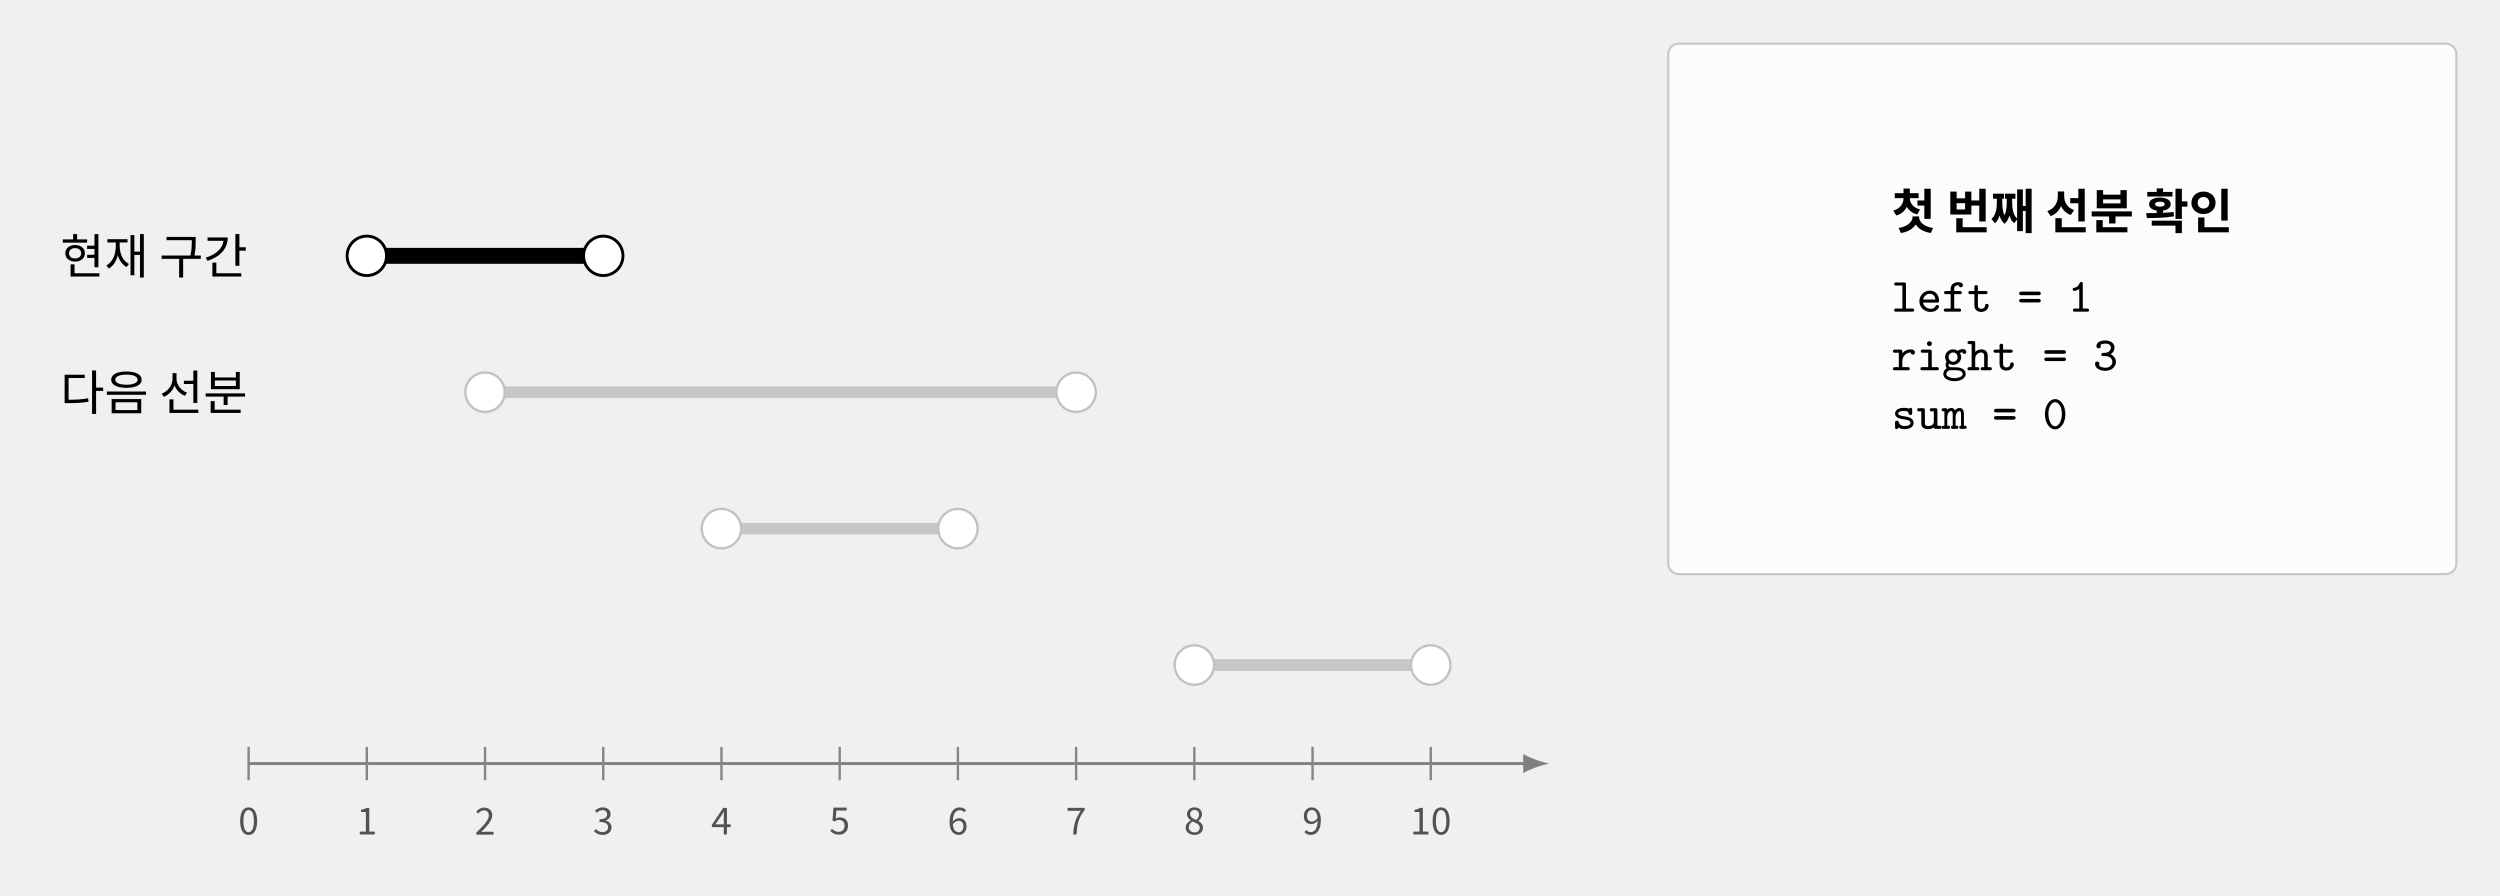
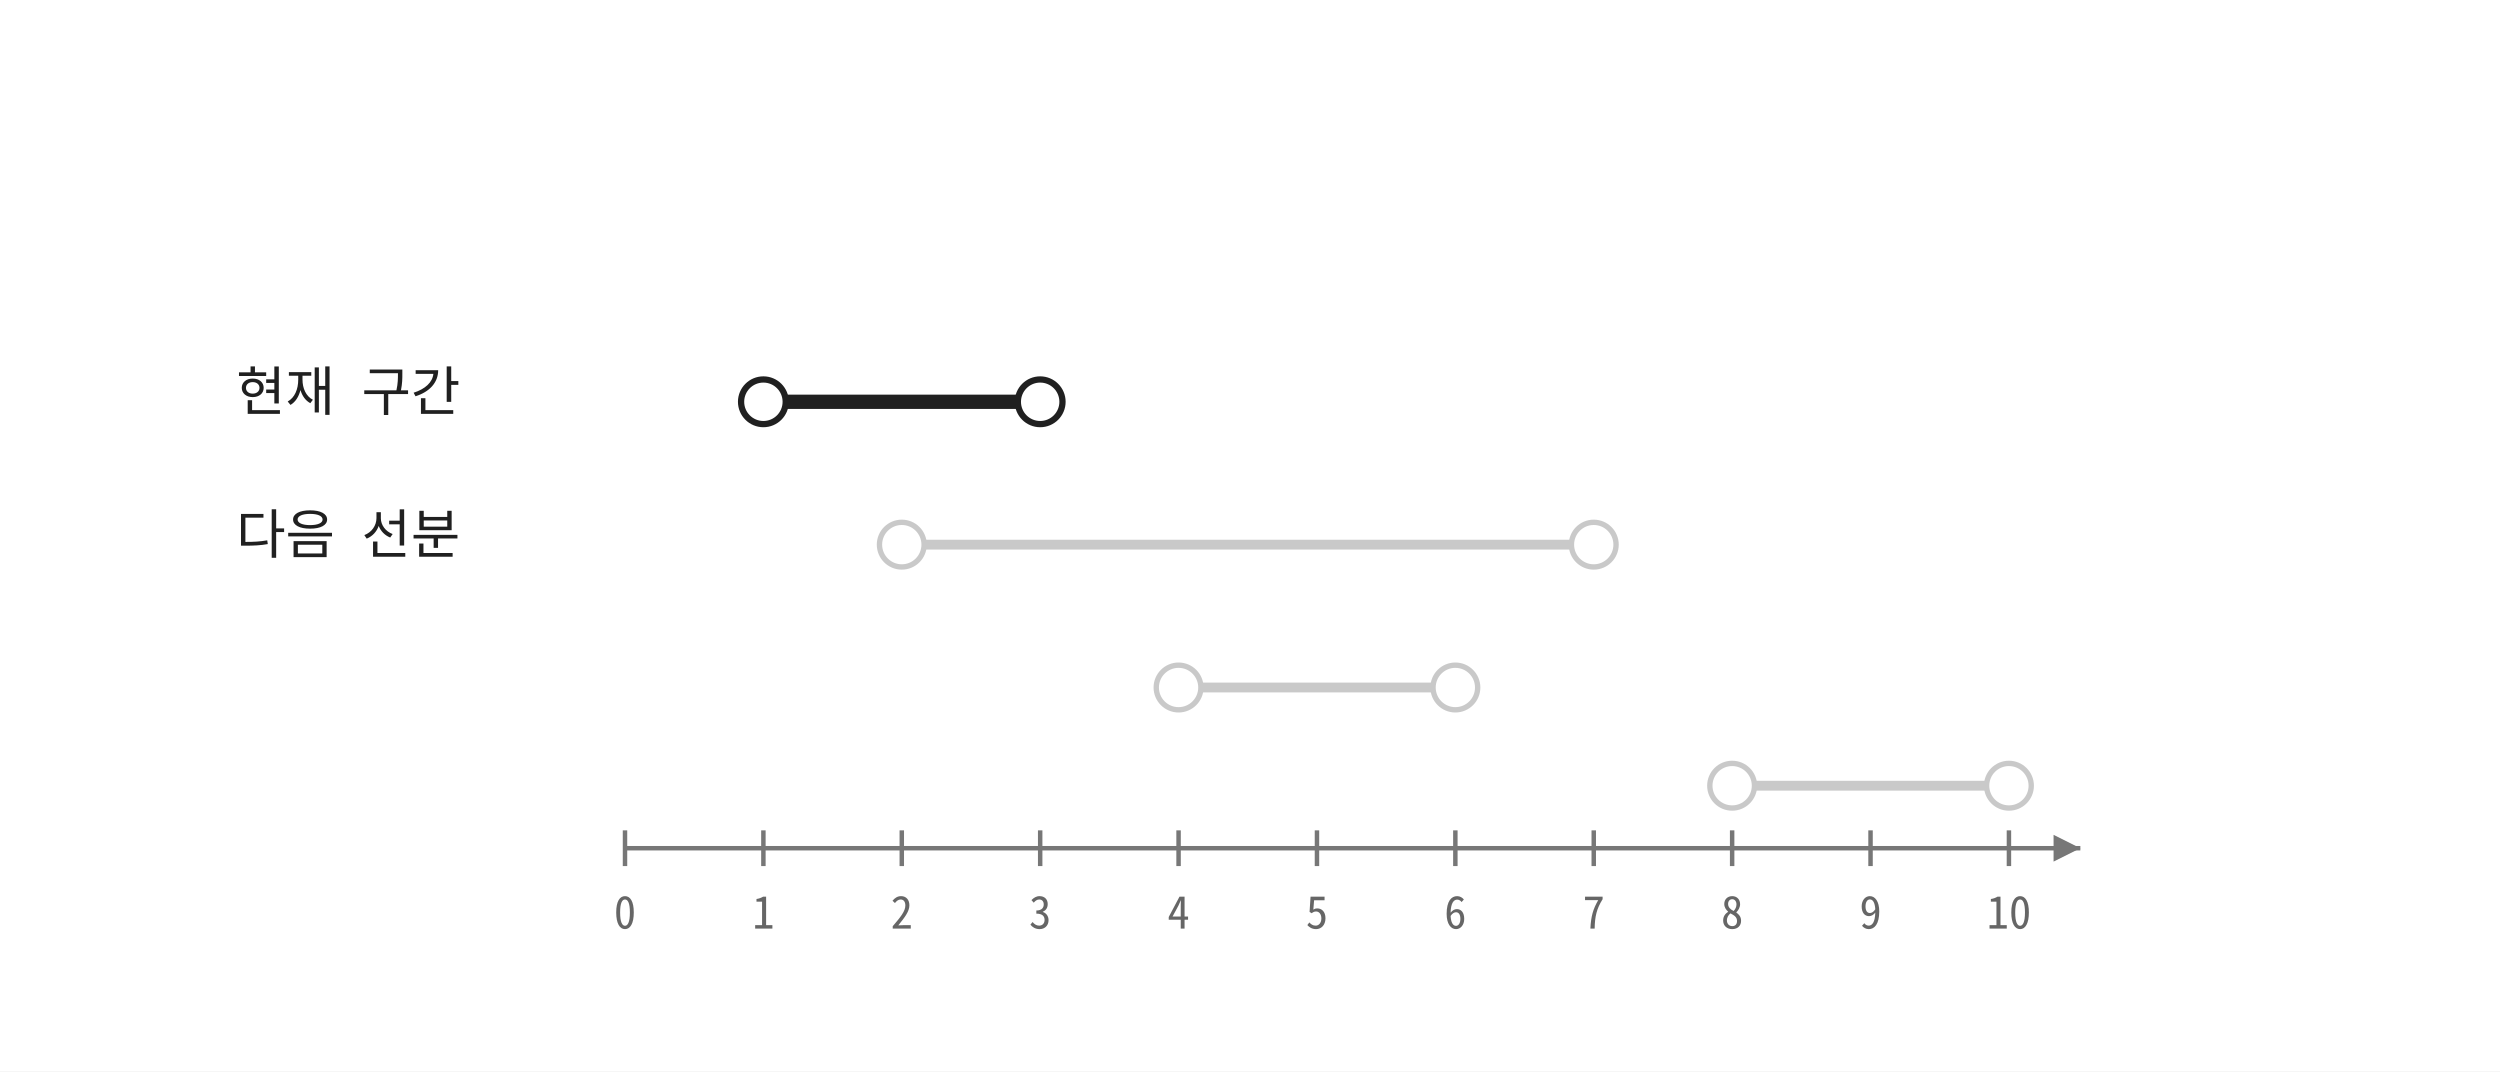
- <svg xmlns="http://www.w3.org/2000/svg" version="1.1" id="svg1" width="623.453" height="223.267" viewBox="0 0 623.453 223.267">
-   <defs id="defs1" />
-   <g id="g1">
-     <path id="path1" d="M 0,-22.678 H 238.67" style="fill:none;stroke:#808080;stroke-width:0.548;stroke-linecap:butt;stroke-linejoin:miter;stroke-miterlimit:10;stroke-dasharray:none;stroke-opacity:1" transform="matrix(1.333333,0,0,-1.333333,61.99867,160.1787)" />
-     <path id="path2" d="M 3.415,0 C 2.996,0.104 1.152,0.691 0,1.33 V -1.33 C 1.152,-0.691 2.996,-0.104 3.415,0 Z" style="fill:#808080;fill-opacity:1;fill-rule:nonzero;stroke:#808080;stroke-width:0.548;stroke-linecap:butt;stroke-linejoin:miter;stroke-miterlimit:10;stroke-dasharray:none;stroke-opacity:1" transform="matrix(1.333333,0,0,-1.333333,380.2256,190.4154)" />
-     <path id="path3" d="m 0,-25.796 v 6.236" style="fill:none;stroke:#858585;stroke-width:0.448;stroke-linecap:butt;stroke-linejoin:miter;stroke-miterlimit:10;stroke-dasharray:none;stroke-opacity:1" transform="matrix(1.333333,0,0,-1.333333,61.99867,160.1787)" />
-     <path id="path4" d="m 1.933,0.095 c 0.996,0 1.594,-0.926 1.594,-2.602 0,-1.652 -0.598,-2.555 -1.594,-2.555 -0.996,0 -1.582,0.891 -1.582,2.555 0,1.676 0.586,2.602 1.582,2.602 z m 0,-0.516 c -0.574,0 -0.973,-0.621 -0.973,-2.086 0,-1.453 0.398,-2.051 0.973,-2.051 0.586,0 0.984,0.598 0.984,2.051 0,1.465 -0.398,2.086 -0.984,2.086 z m 0,0" style="fill:#525252;fill-opacity:1;fill-rule:nonzero;stroke:none" aria-label="0" transform="matrix(1.333333,0,0,1.333333,59.41867,208.092)" />
-     <path id="path5" d="m 22.11,-25.796 v 6.236" style="fill:none;stroke:#858585;stroke-width:0.448;stroke-linecap:butt;stroke-linejoin:miter;stroke-miterlimit:10;stroke-dasharray:none;stroke-opacity:1" transform="matrix(1.333333,0,0,-1.333333,61.99867,160.1787)" />
-     <path id="path6" d="M 0.609,0.001 H 3.422 v -0.527 h -1.031 V -4.967 H 1.898 c -0.27,0.164 -0.598,0.281 -1.055,0.363 V -4.194 H 1.758 v 3.668 H 0.609 Z m 0,0" style="fill:#525252;fill-opacity:1;fill-rule:nonzero;stroke:none" aria-label="1" transform="matrix(1.333333,0,0,1.333333,88.89867,208.092)" />
-     <path id="path7" d="m 44.221,-25.796 v 6.236" style="fill:none;stroke:#858585;stroke-width:0.448;stroke-linecap:butt;stroke-linejoin:miter;stroke-miterlimit:10;stroke-dasharray:none;stroke-opacity:1" transform="matrix(1.333333,0,0,-1.333333,61.99867,160.1787)" />
-     <path id="path8" d="M 0.304,-7.421875e-4 H 3.515 V -0.552 H 2.073 c -0.258,0 -0.562,0.023 -0.832,0.047 1.172,-1.23 2.039,-2.168 2.039,-3.105 0,-0.879 -0.586,-1.453 -1.5,-1.453 -0.645,0 -1.09,0.293 -1.5,0.75 l 0.363,0.363 c 0.293,-0.328 0.645,-0.598 1.066,-0.598 0.633,0 0.938,0.41 0.938,0.973 0,0.809 -0.844,1.711 -2.344,3.199 z m 0,0" style="fill:#525252;fill-opacity:1;fill-rule:nonzero;stroke:none" aria-label="2" transform="matrix(1.333333,0,0,1.333333,118.38,208.1533)" />
-     <path id="path9" d="m 66.331,-25.796 v 6.236" style="fill:none;stroke:#858585;stroke-width:0.448;stroke-linecap:butt;stroke-linejoin:miter;stroke-miterlimit:10;stroke-dasharray:none;stroke-opacity:1" transform="matrix(1.333333,0,0,-1.333333,61.99867,160.1787)" />
-     <path id="path10" d="m 1.828,0.095 c 0.914,0 1.652,-0.527 1.652,-1.418 0,-0.68 -0.48,-1.125 -1.078,-1.266 v -0.035 c 0.527,-0.188 0.902,-0.574 0.902,-1.184 0,-0.797 -0.633,-1.254 -1.488,-1.254 -0.586,0 -1.043,0.27 -1.43,0.621 l 0.34,0.398 C 1.019,-4.335 1.382,-4.546 1.792,-4.546 c 0.539,0 0.867,0.305 0.867,0.785 0,0.527 -0.363,0.926 -1.418,0.926 v 0.504 c 1.184,0 1.594,0.387 1.594,0.984 0,0.563 -0.434,0.914 -1.043,0.914 -0.574,0 -0.961,-0.281 -1.266,-0.586 L 0.199,-0.608 c 0.34,0.363 0.844,0.703 1.629,0.703 z m 0,0" style="fill:#525252;fill-opacity:1;fill-rule:nonzero;stroke:none" aria-label="3" transform="matrix(1.333333,0,0,1.333333,147.86,208.092)" />
-     <path id="path11" d="m 88.442,-25.796 v 6.236" style="fill:none;stroke:#858585;stroke-width:0.448;stroke-linecap:butt;stroke-linejoin:miter;stroke-miterlimit:10;stroke-dasharray:none;stroke-opacity:1" transform="matrix(1.333333,0,0,-1.333333,61.99867,160.1787)" />
-     <path id="path12" d="m 2.366,0.001 h 0.598 v -1.371 h 0.691 v -0.516 H 2.964 v -3.082 h -0.703 l -2.121,3.176 v 0.422 H 2.366 Z m 0,-1.887 H 0.796 L 1.968,-3.585 c 0.141,-0.246 0.281,-0.469 0.41,-0.703 h 0.023 c -0.012,0.258 -0.035,0.703 -0.035,0.949 z m 0,0" style="fill:#525252;fill-opacity:1;fill-rule:nonzero;stroke:none" aria-label="4" transform="matrix(1.333333,0,0,1.333333,177.3413,208.092)" />
-     <path id="path13" d="m 110.552,-25.796 v 6.236" style="fill:none;stroke:#858585;stroke-width:0.448;stroke-linecap:butt;stroke-linejoin:miter;stroke-miterlimit:10;stroke-dasharray:none;stroke-opacity:1" transform="matrix(1.333333,0,0,-1.333333,61.99867,160.1787)" />
-     <path id="path14" d="m 1.827,0.093 c 0.855,0 1.676,-0.609 1.676,-1.688 0,-1.066 -0.703,-1.547 -1.547,-1.547 -0.305,0 -0.539,0.07 -0.762,0.199 l 0.129,-1.477 h 1.922 V -4.969 H 0.761 l -0.164,2.391 0.34,0.211 c 0.293,-0.188 0.516,-0.305 0.855,-0.305 0.645,0 1.055,0.41 1.055,1.102 0,0.691 -0.48,1.137 -1.078,1.137 -0.598,0 -0.973,-0.281 -1.266,-0.574 L 0.187,-0.587 c 0.352,0.34 0.832,0.68 1.641,0.68 z m 0,0" style="fill:#525252;fill-opacity:1;fill-rule:nonzero;stroke:none" aria-label="5" transform="matrix(1.333333,0,0,1.333333,206.8213,208.032)" />
-     <path id="path15" d="m 132.663,-25.796 v 6.236" style="fill:none;stroke:#858585;stroke-width:0.448;stroke-linecap:butt;stroke-linejoin:miter;stroke-miterlimit:10;stroke-dasharray:none;stroke-opacity:1" transform="matrix(1.333333,0,0,-1.333333,61.99867,160.1787)" />
-     <path id="path16" d="m 2.096,0.095 c 0.785,0 1.453,-0.645 1.453,-1.594 0,-1.02 -0.551,-1.535 -1.418,-1.535 -0.398,0 -0.844,0.234 -1.16,0.633 0.035,-1.582 0.621,-2.133 1.324,-2.133 0.316,0 0.621,0.152 0.809,0.398 l 0.363,-0.398 c -0.281,-0.305 -0.668,-0.527 -1.207,-0.527 -0.984,0 -1.887,0.762 -1.887,2.766 0,1.594 0.738,2.391 1.723,2.391 z M 0.983,-1.897 c 0.352,-0.48 0.727,-0.656 1.055,-0.656 0.609,0 0.926,0.41 0.926,1.055 0,0.656 -0.387,1.09 -0.879,1.09 -0.633,0 -1.008,-0.516 -1.102,-1.488 z m 0,0" style="fill:#525252;fill-opacity:1;fill-rule:nonzero;stroke:none" aria-label="6" transform="matrix(1.333333,0,0,1.333333,236.3027,208.092)" />
-     <path id="path17" d="m 154.773,-25.796 v 6.236" style="fill:none;stroke:#858585;stroke-width:0.448;stroke-linecap:butt;stroke-linejoin:miter;stroke-miterlimit:10;stroke-dasharray:none;stroke-opacity:1" transform="matrix(1.333333,0,0,-1.333333,61.99867,160.1787)" />
-     <path id="path18" d="M 1.382,0.001 H 2.038 C 2.12,-1.932 2.366,-3.069 3.538,-4.581 V -4.967 H 0.339 v 0.551 H 2.823 C 1.839,-3.057 1.476,-1.874 1.382,0.001 Z m 0,0" style="fill:#525252;fill-opacity:1;fill-rule:nonzero;stroke:none" aria-label="7" transform="matrix(1.333333,0,0,1.333333,265.7827,208.092)" />
-     <path id="path19" d="m 176.884,-25.796 v 6.236" style="fill:none;stroke:#858585;stroke-width:0.448;stroke-linecap:butt;stroke-linejoin:miter;stroke-miterlimit:10;stroke-dasharray:none;stroke-opacity:1" transform="matrix(1.333333,0,0,-1.333333,61.99867,160.1787)" />
-     <path id="path20" d="m 1.958,0.095 c 0.949,0 1.594,-0.586 1.594,-1.324 0,-0.668 -0.422,-1.02 -0.855,-1.289 v -0.023 C 2.99,-2.776 3.365,-3.221 3.365,-3.749 c 0,-0.762 -0.527,-1.312 -1.395,-1.312 -0.797,0 -1.406,0.504 -1.406,1.266 0,0.527 0.328,0.891 0.691,1.148 v 0.035 c -0.457,0.246 -0.938,0.691 -0.938,1.348 0,0.785 0.691,1.359 1.641,1.359 z m 0.34,-2.801 c -0.598,-0.234 -1.148,-0.492 -1.148,-1.09 0,-0.48 0.34,-0.797 0.809,-0.797 0.551,0 0.867,0.398 0.867,0.879 0,0.375 -0.188,0.703 -0.527,1.008 z M 1.958,-0.385 c -0.609,0 -1.066,-0.398 -1.066,-0.938 0,-0.469 0.293,-0.832 0.703,-1.09 0.715,0.293 1.348,0.516 1.348,1.16 0,0.516 -0.387,0.867 -0.984,0.867 z m 0,0" style="fill:#525252;fill-opacity:1;fill-rule:nonzero;stroke:none" aria-label="8" transform="matrix(1.333333,0,0,1.333333,295.264,208.092)" />
-     <path id="path21" d="m 198.994,-25.796 v 6.236" style="fill:none;stroke:#858585;stroke-width:0.448;stroke-linecap:butt;stroke-linejoin:miter;stroke-miterlimit:10;stroke-dasharray:none;stroke-opacity:1" transform="matrix(1.333333,0,0,-1.333333,61.99867,160.1787)" />
-     <path id="path22" d="m 1.592,0.095 c 0.996,0 1.898,-0.773 1.898,-2.766 0,-1.594 -0.738,-2.391 -1.723,-2.391 -0.797,0 -1.465,0.645 -1.465,1.594 0,1.02 0.562,1.535 1.418,1.535 0.41,0 0.855,-0.246 1.172,-0.633 -0.023,1.594 -0.621,2.133 -1.324,2.133 -0.305,0 -0.609,-0.152 -0.82,-0.398 l -0.34,0.398 C 0.667,-0.128 1.053,0.095 1.592,0.095 Z m 1.289,-3.176 c -0.34,0.492 -0.738,0.68 -1.055,0.68 -0.609,0 -0.926,-0.41 -0.926,-1.066 0,-0.656 0.375,-1.102 0.879,-1.102 0.621,0 1.02,0.527 1.102,1.488 z m 0,0" style="fill:#525252;fill-opacity:1;fill-rule:nonzero;stroke:none" aria-label="9" transform="matrix(1.333333,0,0,1.333333,324.744,208.092)" />
-     <path id="path23" d="m 221.105,-25.796 v 6.236" style="fill:none;stroke:#858585;stroke-width:0.448;stroke-linecap:butt;stroke-linejoin:miter;stroke-miterlimit:10;stroke-dasharray:none;stroke-opacity:1" transform="matrix(1.333333,0,0,-1.333333,61.99867,160.1787)" />
-     <path id="path24" d="M 0.61,0.001 H 3.422 v -0.527 h -1.031 V -4.967 H 1.899 c -0.27,0.164 -0.598,0.281 -1.055,0.363 V -4.194 H 1.758 v 3.668 H 0.61 Z m 5.194,0.094 c 0.996,0 1.594,-0.926 1.594,-2.602 0,-1.652 -0.598,-2.555 -1.594,-2.555 -0.996,0 -1.582,0.891 -1.582,2.555 0,1.676 0.586,2.602 1.582,2.602 z m 0,-0.516 c -0.574,0 -0.973,-0.621 -0.973,-2.086 0,-1.453 0.398,-2.051 0.973,-2.051 0.586,0 0.984,0.598 0.984,2.051 0,1.465 -0.398,2.086 -0.984,2.086 z m 0,0" style="fill:#525252;fill-opacity:1;fill-rule:nonzero;stroke:none" aria-label="10" transform="matrix(1.333333,0,0,1.333333,351.644,208.092)" />
-     <path id="path25" d="M 22.11,72.284 H 66.331" style="fill:none;stroke:#000000;stroke-width:2.989;stroke-linecap:round;stroke-linejoin:miter;stroke-miterlimit:10;stroke-dasharray:none;stroke-opacity:1" transform="matrix(1.333333,0,0,-1.333333,61.99867,160.1787)" />
-     <path id="path26" d="m 25.796,72.284 c 0,2.035 -1.65,3.685 -3.685,3.685 -2.035,0 -3.685,-1.65 -3.685,-3.685 0,-2.035 1.65,-3.685 3.685,-3.685 2.035,0 3.685,1.65 3.685,3.685 z" style="fill:#ffffff;fill-opacity:1;fill-rule:nonzero;stroke:#000000;stroke-width:0.548;stroke-linecap:butt;stroke-linejoin:miter;stroke-miterlimit:10;stroke-dasharray:none;stroke-opacity:1" transform="matrix(1.333333,0,0,-1.333333,61.99867,160.1787)" />
-     <path id="path27" d="m 70.016,72.284 c 0,2.035 -1.65,3.685 -3.685,3.685 -2.035,0 -3.685,-1.65 -3.685,-3.685 0,-2.035 1.65,-3.685 3.685,-3.685 2.035,0 3.685,1.65 3.685,3.685 z" style="fill:#ffffff;fill-opacity:1;fill-rule:nonzero;stroke:#000000;stroke-width:0.548;stroke-linecap:butt;stroke-linejoin:miter;stroke-miterlimit:10;stroke-dasharray:none;stroke-opacity:1" transform="matrix(1.333333,0,0,-1.333333,61.99867,160.1787)" />
-     <path id="path28" d="M 44.221,46.772 H 154.773" style="fill:none;stroke:#c7c7c7;stroke-width:2.192;stroke-linecap:round;stroke-linejoin:miter;stroke-miterlimit:10;stroke-dasharray:none;stroke-opacity:1" transform="matrix(1.333333,0,0,-1.333333,61.99867,160.1787)" />
-     <path id="path29" d="m 47.906,46.772 c 0,2.035 -1.65,3.685 -3.685,3.685 -2.035,0 -3.685,-1.65 -3.685,-3.685 0,-2.035 1.65,-3.685 3.685,-3.685 2.035,0 3.685,1.65 3.685,3.685 z" style="fill:#ffffff;fill-opacity:1;fill-rule:nonzero;stroke:#c2c2c2;stroke-width:0.448;stroke-linecap:butt;stroke-linejoin:miter;stroke-miterlimit:10;stroke-dasharray:none;stroke-opacity:1" transform="matrix(1.333333,0,0,-1.333333,61.99867,160.1787)" />
-     <path id="path30" d="m 158.458,46.772 c 0,2.035 -1.65,3.685 -3.685,3.685 -2.035,0 -3.685,-1.65 -3.685,-3.685 0,-2.035 1.65,-3.685 3.685,-3.685 2.035,0 3.685,1.65 3.685,3.685 z" style="fill:#ffffff;fill-opacity:1;fill-rule:nonzero;stroke:#c2c2c2;stroke-width:0.448;stroke-linecap:butt;stroke-linejoin:miter;stroke-miterlimit:10;stroke-dasharray:none;stroke-opacity:1" transform="matrix(1.333333,0,0,-1.333333,61.99867,160.1787)" />
-     <path id="path31" d="m 88.442,21.26 h 44.221" style="fill:none;stroke:#c7c7c7;stroke-width:2.192;stroke-linecap:round;stroke-linejoin:miter;stroke-miterlimit:10;stroke-dasharray:none;stroke-opacity:1" transform="matrix(1.333333,0,0,-1.333333,61.99867,160.1787)" />
-     <path id="path32" d="m 92.127,21.26 c 0,2.035 -1.65,3.685 -3.685,3.685 -2.035,0 -3.685,-1.65 -3.685,-3.685 0,-2.035 1.65,-3.685 3.685,-3.685 2.035,0 3.685,1.65 3.685,3.685 z" style="fill:#ffffff;fill-opacity:1;fill-rule:nonzero;stroke:#c2c2c2;stroke-width:0.448;stroke-linecap:butt;stroke-linejoin:miter;stroke-miterlimit:10;stroke-dasharray:none;stroke-opacity:1" transform="matrix(1.333333,0,0,-1.333333,61.99867,160.1787)" />
-     <path id="path33" d="m 136.348,21.26 c 0,2.035 -1.65,3.685 -3.685,3.685 -2.035,0 -3.685,-1.65 -3.685,-3.685 0,-2.035 1.65,-3.685 3.685,-3.685 2.035,0 3.685,1.65 3.685,3.685 z" style="fill:#ffffff;fill-opacity:1;fill-rule:nonzero;stroke:#c2c2c2;stroke-width:0.448;stroke-linecap:butt;stroke-linejoin:miter;stroke-miterlimit:10;stroke-dasharray:none;stroke-opacity:1" transform="matrix(1.333333,0,0,-1.333333,61.99867,160.1787)" />
-     <path id="path34" d="M 176.884,-4.252 H 221.105" style="fill:none;stroke:#c7c7c7;stroke-width:2.192;stroke-linecap:round;stroke-linejoin:miter;stroke-miterlimit:10;stroke-dasharray:none;stroke-opacity:1" transform="matrix(1.333333,0,0,-1.333333,61.99867,160.1787)" />
-     <path id="path35" d="m 180.569,-4.252 c 0,2.035 -1.65,3.685 -3.685,3.685 -2.035,0 -3.685,-1.65 -3.685,-3.685 0,-2.035 1.65,-3.685 3.685,-3.685 2.035,0 3.685,1.65 3.685,3.685 z" style="fill:#ffffff;fill-opacity:1;fill-rule:nonzero;stroke:#c2c2c2;stroke-width:0.448;stroke-linecap:butt;stroke-linejoin:miter;stroke-miterlimit:10;stroke-dasharray:none;stroke-opacity:1" transform="matrix(1.333333,0,0,-1.333333,61.99867,160.1787)" />
-     <path id="path36" d="m 224.79,-4.252 c 0,2.035 -1.65,3.685 -3.685,3.685 -2.035,0 -3.685,-1.65 -3.685,-3.685 0,-2.035 1.65,-3.685 3.685,-3.685 2.035,0 3.685,1.65 3.685,3.685 z" style="fill:#ffffff;fill-opacity:1;fill-rule:nonzero;stroke:#c2c2c2;stroke-width:0.448;stroke-linecap:butt;stroke-linejoin:miter;stroke-miterlimit:10;stroke-dasharray:none;stroke-opacity:1" transform="matrix(1.333333,0,0,-1.333333,61.99867,160.1787)" />
-     <path id="path37" d="m 2.755,-5.38 c -1.078,0 -1.828,0.633 -1.828,1.547 0,0.926 0.75,1.559 1.828,1.559 1.078,0 1.84,-0.633 1.84,-1.559 0,-0.914 -0.762,-1.547 -1.84,-1.547 z m 0,0.586 c 0.668,0 1.137,0.387 1.137,0.961 0,0.586 -0.469,0.973 -1.137,0.973 -0.68,0 -1.137,-0.387 -1.137,-0.973 0,-0.574 0.457,-0.961 1.137,-0.961 z m 2.25,1.242 v 0.598 h 1.371 v 1.734 h 0.738 v -6.188 H 6.376 v 2.156 H 5.005 v 0.609 h 1.371 v 1.09 z M 2.392,-7.419 v 0.996 H 0.458 v 0.609 H 5.005 v -0.609 h -1.875 v -0.996 z m -0.48,5.66 v 2.273 h 5.391 v -0.609 H 2.649 V -1.759 Z M 13.123,-7.243 V 0.28 H 13.838 V -3.516 h 1.055 v 4.219 h 0.715 V -7.419 h -0.715 v 3.281 H 13.838 v -3.105 z m -4.324,0.785 v 0.609 H 10.369 v 0.633 c 0,1.641 -0.598,3.023 -1.758,3.668 l 0.457,0.574 c 0.844,-0.492 1.406,-1.371 1.676,-2.484 0.293,0.984 0.844,1.758 1.641,2.203 l 0.445,-0.574 C 11.682,-2.427 11.096,-3.739 11.096,-5.216 v -0.633 h 1.465 v -0.609 z m 10.146,3.047 v 0.621 h 3.27 v 3.492 h 0.75 V -2.79 h 3.305 V -3.411 H 25.085 c 0.223,-1.16 0.223,-2.004 0.223,-2.766 v -0.715 h -5.449 v 0.609 h 4.723 v 0.105 c 0,0.75 0,1.617 -0.258,2.766 z m 13.79,-4.008 v 5.93 h 0.75 v -2.836 h 1.195 v -0.633 h -1.195 v -2.461 z m -5.203,0.633 v 0.621 h 2.977 c -0.152,1.418 -1.383,2.555 -3.305,3.152 l 0.316,0.598 c 2.332,-0.738 3.785,-2.273 3.785,-4.371 z m 0.902,4.699 v 2.602 h 5.402 v -0.609 H 29.172 V -2.087 Z m 0,0" style="fill:#000000;fill-opacity:1;fill-rule:nonzero;stroke:none" aria-label="현재구간" transform="matrix(1.333333,0,0,1.333333,15.05333,68.27067)" />
-     <path id="path38" d="m 5.931,-7.419 v 8.121 h 0.75 V -3.599 H 8.005 V -4.22 H 6.681 v -3.199 z m -5.133,0.797 v 5.309 H 1.431 c 1.523,0 2.59,-0.047 3.844,-0.27 l -0.094,-0.645 c -1.184,0.223 -2.215,0.281 -3.645,0.281 v -4.066 h 3.023 v -0.609 z M 12.35,-7.232 c -1.746,0 -2.848,0.574 -2.848,1.535 0,0.961 1.102,1.523 2.848,1.523 1.758,0 2.859,-0.562 2.859,-1.523 0,-0.961 -1.102,-1.535 -2.859,-1.535 z m 0,0.586 c 1.289,0 2.098,0.352 2.098,0.949 0,0.586 -0.809,0.938 -2.098,0.938 -1.277,0 -2.086,-0.352 -2.086,-0.938 0,-0.598 0.809,-0.949 2.086,-0.949 z M 9.596,-2.075 V 0.585 H 15.127 V -2.075 Z m 4.805,0.598 v 1.453 H 10.322 V -1.478 Z M 8.693,-3.482 v 0.609 h 7.324 v -0.609 z M 24.874,-7.407 v 1.898 h -1.77 v 0.621 h 1.77 v 3.539 h 0.738 v -6.059 z m -3.891,0.48 v 0.996 c 0,1.254 -0.82,2.391 -2.027,2.836 l 0.398,0.598 c 0.949,-0.387 1.664,-1.148 2.004,-2.121 0.352,0.879 1.043,1.582 1.934,1.934 l 0.398,-0.586 c -1.172,-0.434 -1.969,-1.5 -1.969,-2.625 v -1.031 z m -0.574,4.91 v 2.531 h 5.391 v -0.609 H 21.148 V -2.017 Z m 7.755,-5.133 v 3.234 h 5.391 v -3.234 h -0.727 v 1.031 h -3.926 v -1.031 z m 0.738,1.594 h 3.926 v 1.043 h -3.926 z m -1.723,2.426 v 0.598 h 3.363 v 1.57 h 0.738 V -2.532 h 3.258 v -0.598 z m 0.938,1.441 v 2.203 h 5.602 v -0.609 H 28.856 V -1.689 Z m 0,0" style="fill:#000000;fill-opacity:1;fill-rule:nonzero;stroke:none" aria-label="다음선분" transform="matrix(1.333333,0,0,1.333333,15.05333,102.2867)" />
-     <path id="path39" d="M 410.936,111.97 H 267.517 c -1.1,0 -1.993,-0.892 -1.993,-1.993 V 14.748 c 0,-1.1 0.892,-1.993 1.993,-1.993 H 410.936 c 1.1,0 1.993,0.892 1.993,1.993 v 95.229 c 0,1.1 -0.892,1.993 -1.993,1.993 z" style="fill:#fcfcfc;fill-opacity:1;fill-rule:nonzero;stroke:#c7c7c7;stroke-width:0.399;stroke-linecap:butt;stroke-linejoin:miter;stroke-miterlimit:10;stroke-dasharray:none;stroke-opacity:1" transform="matrix(1.333333,0,0,-1.333333,61.99867,160.1787)" />
-     <g id="g39" aria-label="첫번째선분확인&#10;left=1&#10;right=3&#10;sum=0" transform="matrix(1.333333,0,0,1.333333,471.7333,57.072)">
-       <path id="path40" d="m 2.227,-7.536 v 0.867 H 0.587 v 0.926 H 2.227 v 0.035 c 0,0.949 -0.574,1.898 -1.922,2.297 l 0.562,0.914 c 0.973,-0.27 1.617,-0.867 1.98,-1.629 0.375,0.668 1.02,1.172 1.945,1.43 L 5.321,-3.622 C 3.985,-3.986 3.411,-4.853 3.411,-5.708 v -0.035 h 1.641 v -0.926 h -1.641 v -0.867 z m 3.891,0.035 v 2.191 H 4.829 v 0.961 h 1.289 v 2.484 h 1.195 v -5.637 z m -2.203,5.168 v 0.129 c 0,0.809 -0.879,1.793 -2.613,2.039 l 0.434,0.938 c 1.336,-0.188 2.285,-0.809 2.789,-1.594 0.492,0.797 1.441,1.395 2.801,1.594 l 0.434,-0.938 c -1.781,-0.246 -2.625,-1.184 -2.625,-2.039 v -0.129 z m 8.247,-2.461 h 1.582 v 1.172 H 12.162 Z M 10.978,-6.962 v 4.289 h 3.938 v -1.676 h 1.477 v 2.965 h 1.195 v -6.117 h -1.195 v 2.191 H 14.916 v -1.652 h -1.172 v 1.254 h -1.582 v -1.254 z m 1.113,4.98 v 2.637 h 5.684 v -0.961 H 13.287 V -1.982 Z m 9.117,-4.605 v 0.949 h 0.328 v 0.434 c 0,0.832 -0.012,1.828 -0.422,2.66 -0.398,-0.832 -0.422,-1.863 -0.422,-2.66 v -0.434 h 0.328 v -0.949 h -2.062 v 0.949 h 0.727 v 0.434 c 0,1.184 -0.07,2.555 -1.008,3.352 l 0.656,0.797 c 0.422,-0.352 0.691,-0.867 0.855,-1.441 0.176,0.609 0.457,1.16 0.926,1.547 0.469,-0.387 0.75,-0.938 0.926,-1.547 0.164,0.574 0.434,1.09 0.867,1.441 l 0.562,-0.68 v 2.156 h 1.078 V -3.341 h 0.527 v 4.137 h 1.113 V -7.501 h -1.113 v 3.211 h -0.527 v -3.094 h -1.078 v 5.461 c -0.844,-0.809 -0.926,-2.133 -0.926,-3.281 v -0.434 h 0.609 v -0.949 z m 13.717,-0.914 v 1.758 h -1.523 v 0.961 h 1.523 v 3.398 h 1.195 v -6.117 z m -3.844,0.504 v 0.891 c 0,1.172 -0.586,2.32 -1.957,2.789 l 0.621,0.938 c 0.949,-0.352 1.594,-1.031 1.945,-1.887 0.352,0.762 0.949,1.359 1.816,1.676 l 0.621,-0.914 C 32.828,-3.962 32.277,-5.029 32.277,-6.095 v -0.902 z m -0.457,5.004 v 2.648 h 5.684 v -0.961 H 31.82 V -1.993 Z m 7.746,-5.25 v 3.41 h 5.613 v -3.41 h -1.184 v 0.844 h -3.246 v -0.844 z m 1.184,1.734 h 3.246 v 0.75 h -3.246 z m -2.133,2.25 v 0.938 h 3.258 v 1.312 h 1.195 v -1.312 h 3.059 v -0.938 z m 0.867,1.629 v 2.285 h 5.812 v -0.961 H 39.484 V -1.63 Z m 10.365,0.105 v 0.926 h 4.441 V 0.796 H 54.291 V -1.525 Z m 1.523,-3.551 c 0.551,0 0.891,0.152 0.891,0.457 0,0.305 -0.34,0.469 -0.891,0.469 -0.562,0 -0.891,-0.164 -0.891,-0.469 0,-0.305 0.328,-0.457 0.891,-0.457 z m 0,-0.773 c -1.23,0 -2.016,0.48 -2.016,1.23 0,0.633 0.539,1.066 1.418,1.195 v 0.469 c -0.691,0.012 -1.371,0.012 -1.969,0.012 l 0.129,0.926 c 1.453,-0.012 3.352,-0.023 5.086,-0.328 l -0.082,-0.809 c -0.633,0.082 -1.301,0.117 -1.969,0.152 v -0.422 c 0.879,-0.129 1.43,-0.562 1.43,-1.195 0,-0.75 -0.797,-1.23 -2.027,-1.23 z m 2.918,-1.652 v 5.648 h 1.195 v -2.297 h 1.043 v -0.984 H 54.291 v -2.367 z m -3.516,-0.07 v 0.668 H 47.822 v 0.855 h 4.711 v -0.855 h -1.758 v -0.668 z m 12.082,0.07 v 5.953 h 1.195 v -5.953 z m -3.328,0.527 c -1.277,0 -2.262,0.867 -2.262,2.109 0,1.207 0.984,2.098 2.262,2.098 1.277,0 2.262,-0.891 2.262,-2.098 0,-1.242 -0.984,-2.109 -2.262,-2.109 z m 0,1.02 c 0.621,0 1.09,0.398 1.09,1.09 0,0.656 -0.469,1.066 -1.09,1.066 -0.621,0 -1.09,-0.41 -1.09,-1.066 0,-0.691 0.469,-1.09 1.09,-1.09 z m -1.008,3.82 v 2.789 h 5.742 v -0.961 H 58.51 V -2.134 Z m 0,0" style="fill:#000000;fill-opacity:1;fill-rule:nonzero;stroke:none" />
-       <path id="path41" d="m 4.22,15.213 c 0,-0.305 -0.234,-0.305 -0.375,-0.305 H 2.684 v -4.512 c 0,-0.305 -0.07,-0.375 -0.375,-0.375 H 0.856 c -0.141,0 -0.375,0 -0.375,0.281 0,0.293 0.223,0.293 0.375,0.293 h 1.16 v 4.312 H 0.856 c -0.141,0 -0.375,0 -0.375,0.293 0,0.293 0.223,0.293 0.375,0.293 h 2.988 c 0.141,0 0.375,0 0.375,-0.281 z m 4.649,-0.691 c 0,-0.188 -0.141,-0.27 -0.328,-0.27 -0.129,0 -0.246,0 -0.328,0.188 -0.211,0.516 -0.785,0.516 -0.891,0.516 -0.516,0 -1.266,-0.305 -1.453,-1.16 h 2.625 c 0.176,0 0.375,0 0.375,-0.34 0,-1.031 -0.586,-1.898 -1.734,-1.898 -1.102,0 -1.945,0.914 -1.945,1.98 0,1.113 0.926,2.004 2.074,2.004 1.207,0 1.605,-0.809 1.605,-1.02 z M 8.189,13.22 H 5.881 c 0.176,-0.727 0.738,-1.078 1.254,-1.078 0.621,0 0.984,0.41 1.055,1.078 z M 13.328,10.525 c 0,-0.551 -0.727,-0.551 -0.867,-0.551 -0.691,0 -1.418,0.387 -1.418,1.207 v 0.445 h -0.855 c -0.141,0 -0.387,0 -0.387,0.305 0,0.281 0.246,0.281 0.375,0.281 h 0.867 v 2.695 H 10.14 c -0.129,0 -0.387,0 -0.387,0.293 0,0.293 0.246,0.293 0.387,0.293 h 2.473 c 0.129,0 0.387,0 0.387,-0.281 0,-0.305 -0.246,-0.305 -0.387,-0.305 h -0.902 v -2.695 h 1.043 c 0.129,0 0.375,0 0.375,-0.281 0,-0.305 -0.234,-0.305 -0.375,-0.305 h -1.043 v -0.41 c 0,-0.656 0.551,-0.668 0.809,-0.668 0.035,0.246 0.223,0.387 0.41,0.387 0.164,0 0.398,-0.117 0.398,-0.41 z m 4.813,3.809 c 0,-0.305 -0.223,-0.305 -0.328,-0.305 -0.141,0 -0.316,0.012 -0.328,0.305 -0.023,0.422 -0.375,0.621 -0.68,0.621 -0.668,0 -0.668,-0.48 -0.668,-0.703 v -2.039 h 1.43 c 0.117,0 0.375,0 0.375,-0.281 0,-0.305 -0.246,-0.305 -0.375,-0.305 H 16.137 v -0.727 c 0,-0.164 0,-0.375 -0.328,-0.375 -0.328,0 -0.328,0.211 -0.328,0.387 v 0.715 h -0.75 c -0.141,0 -0.387,0 -0.387,0.305 0,0.281 0.246,0.281 0.375,0.281 h 0.762 v 2.074 c 0,0.938 0.645,1.254 1.277,1.254 0.773,0 1.383,-0.539 1.383,-1.207 z m 9.759,-2.25 c 0,-0.352 -0.352,-0.352 -0.48,-0.352 h -3.082 c -0.129,0 -0.48,0 -0.48,0.352 0,0.328 0.328,0.328 0.422,0.328 h 3.199 c 0.094,0 0.422,0 0.422,-0.328 z m 0,1.348 c 0,-0.328 -0.328,-0.328 -0.422,-0.328 h -3.199 c -0.094,0 -0.422,0 -0.422,0.328 0,0.34 0.352,0.34 0.48,0.34 h 3.082 c 0.129,0 0.48,0 0.48,-0.34 z m 9.026,1.781 c 0,-0.305 -0.223,-0.305 -0.375,-0.305 h -0.797 v -4.617 c 0,-0.129 0,-0.375 -0.281,-0.375 -0.152,0 -0.223,0.082 -0.281,0.199 -0.281,0.633 -0.633,0.867 -0.996,0.902 -0.129,0 -0.328,0.023 -0.328,0.293 0,0.176 0.094,0.281 0.316,0.281 0.352,0 0.703,-0.188 0.914,-0.363 v 3.68 h -0.797 c -0.152,0 -0.387,0 -0.387,0.305 0,0.281 0.246,0.281 0.387,0.281 h 2.25 c 0.141,0 0.375,0 0.375,-0.281 z M 4.372,23.114 c 0,-0.164 -0.117,-0.574 -0.855,-0.574 -0.516,0 -1.078,0.223 -1.512,0.703 v -0.281 c 0,-0.293 -0.07,-0.375 -0.375,-0.375 H 0.634 c -0.141,0 -0.387,0 -0.387,0.293 0,0.293 0.234,0.293 0.387,0.293 H 1.348 v 2.695 H 0.634 c -0.141,0 -0.387,0 -0.387,0.293 0,0.293 0.234,0.293 0.387,0.293 H 3.001 c 0.129,0 0.387,0 0.387,-0.281 0,-0.305 -0.246,-0.305 -0.387,-0.305 H 2.005 v -1.066 c 0,-0.902 0.609,-1.676 1.57,-1.676 0.035,0.328 0.281,0.398 0.398,0.398 0.199,0 0.398,-0.152 0.398,-0.41 z m 4.462,3.059 c 0,-0.305 -0.258,-0.305 -0.387,-0.305 h -0.938 v -2.906 c 0,-0.293 -0.07,-0.375 -0.375,-0.375 H 5.834 c -0.141,0 -0.387,0 -0.387,0.293 0,0.293 0.234,0.293 0.387,0.293 h 1.008 v 2.695 H 5.752 c -0.129,0 -0.375,0 -0.375,0.293 0,0.293 0.234,0.293 0.375,0.293 h 2.695 c 0.129,0 0.387,0 0.387,-0.281 z m -1.312,-4.699 c 0,-0.258 -0.199,-0.457 -0.457,-0.457 -0.246,0 -0.457,0.199 -0.457,0.457 0,0.246 0.211,0.457 0.457,0.457 0.258,0 0.457,-0.211 0.457,-0.457 z M 13.972,23.009 c 0,-0.234 -0.188,-0.516 -0.668,-0.516 -0.211,0 -0.598,0.047 -0.938,0.316 -0.246,-0.164 -0.551,-0.27 -0.867,-0.27 -0.844,0 -1.5,0.656 -1.5,1.453 0,0.328 0.117,0.609 0.27,0.832 -0.07,0.141 -0.164,0.375 -0.164,0.609 0,0.375 0.188,0.621 0.199,0.645 -0.609,0.375 -0.633,0.961 -0.633,1.09 0,0.797 0.949,1.324 2.086,1.324 1.137,0 2.098,-0.527 2.098,-1.324 0,-1.277 -1.652,-1.277 -1.91,-1.277 h -0.645 c -0.07,0 -0.188,0 -0.258,-0.023 -0.141,0 -0.176,0 -0.27,-0.117 -0.082,-0.082 -0.117,-0.188 -0.117,-0.305 0,-0.047 0,-0.152 0.047,-0.234 0.246,0.141 0.527,0.223 0.797,0.223 0.844,0 1.512,-0.656 1.512,-1.441 0,-0.293 -0.082,-0.539 -0.234,-0.773 0.199,-0.105 0.328,-0.129 0.457,-0.141 0.047,0.234 0.246,0.305 0.363,0.305 0.211,0 0.375,-0.152 0.375,-0.375 z m -1.629,0.984 c 0,0.48 -0.387,0.867 -0.844,0.867 -0.457,0 -0.844,-0.387 -0.844,-0.867 0,-0.492 0.387,-0.879 0.844,-0.879 0.457,0 0.844,0.387 0.844,0.879 z m 0.949,3.188 c 0,0.363 -0.621,0.738 -1.535,0.738 -0.879,0 -1.523,-0.363 -1.523,-0.75 0,-0.328 0.281,-0.691 0.738,-0.738 h 0.539 c 0.809,0 1.781,0 1.781,0.75 z m 5.458,-1.008 c 0,-0.305 -0.246,-0.305 -0.375,-0.305 h -0.398 v -2.027 c 0,-0.891 -0.445,-1.301 -1.172,-1.301 -0.422,0 -0.832,0.152 -1.172,0.457 v -1.641 c 0,-0.305 -0.082,-0.375 -0.387,-0.375 h -0.68 c -0.117,0 -0.375,0 -0.375,0.281 0,0.293 0.246,0.293 0.375,0.293 h 0.398 v 4.312 h -0.398 c -0.117,0 -0.375,0 -0.375,0.293 0,0.293 0.246,0.293 0.375,0.293 h 1.453 c 0.129,0 0.375,0 0.375,-0.281 0,-0.305 -0.234,-0.305 -0.375,-0.305 H 15.634 V 24.321 c 0,-0.879 0.68,-1.195 1.113,-1.195 0.445,0 0.562,0.223 0.562,0.75 v 1.992 h -0.281 c -0.129,0 -0.387,0 -0.387,0.293 0,0.293 0.246,0.293 0.387,0.293 h 1.348 c 0.117,0 0.375,0 0.375,-0.281 z m 4.099,-0.879 c 0,-0.305 -0.223,-0.305 -0.328,-0.305 -0.141,0 -0.316,0.012 -0.328,0.305 -0.023,0.422 -0.375,0.621 -0.68,0.621 -0.668,0 -0.668,-0.48 -0.668,-0.703 v -2.039 h 1.43 c 0.117,0 0.375,0 0.375,-0.281 0,-0.305 -0.246,-0.305 -0.375,-0.305 h -1.43 v -0.727 c 0,-0.164 0,-0.375 -0.328,-0.375 -0.328,0 -0.328,0.211 -0.328,0.387 v 0.715 h -0.75 c -0.141,0 -0.387,0 -0.387,0.305 0,0.281 0.246,0.281 0.375,0.281 h 0.762 v 2.074 c 0,0.938 0.645,1.254 1.277,1.254 0.773,0 1.383,-0.539 1.383,-1.207 z m 9.756,-2.25 c 0,-0.352 -0.352,-0.352 -0.48,-0.352 h -3.082 c -0.129,0 -0.48,0 -0.48,0.352 0,0.328 0.328,0.328 0.422,0.328 h 3.199 c 0.094,0 0.422,0 0.422,-0.328 z m 0,1.348 c 0,-0.328 -0.328,-0.328 -0.422,-0.328 H 28.984 c -0.094,0 -0.422,0 -0.422,0.328 0,0.34 0.352,0.34 0.48,0.34 h 3.082 c 0.129,0 0.48,0 0.48,-0.34 z m 9.346,0.492 c 0,-0.738 -0.551,-1.23 -0.973,-1.43 0.656,-0.457 0.715,-1.055 0.715,-1.289 0,-0.691 -0.68,-1.289 -1.699,-1.289 -1.102,0 -1.688,0.445 -1.688,1.055 0,0.27 0.199,0.422 0.422,0.422 0.223,0 0.41,-0.176 0.41,-0.41 0,-0.082 -0.023,-0.176 -0.07,-0.234 0.293,-0.246 0.879,-0.246 0.926,-0.246 0.633,0 1.031,0.328 1.031,0.703 0,0.246 -0.117,0.609 -0.457,0.832 -0.234,0.152 -0.398,0.164 -0.82,0.199 -0.352,0.012 -0.527,0.035 -0.527,0.305 0,0.293 0.246,0.293 0.375,0.293 h 0.375 c 0.926,0 1.324,0.621 1.324,1.078 0,0.574 -0.516,1.102 -1.289,1.102 -0.234,0 -0.914,-0.035 -1.23,-0.469 l 0.023,-0.023 c 0.059,-0.082 0.059,-0.105 0.07,-0.188 0,0 0.012,-0.035 0.012,-0.07 0,-0.223 -0.176,-0.41 -0.41,-0.41 -0.223,0 -0.422,0.129 -0.422,0.434 0,0.797 0.844,1.301 1.957,1.301 1.172,0 1.945,-0.809 1.945,-1.664 z M 4.114,36.286 c 0,-0.445 -0.281,-0.727 -0.492,-0.855 C 3.259,35.208 3.036,35.161 2.192,35.032 1.817,34.973 1.231,34.88 1.231,34.54 c 0,-0.234 0.281,-0.48 1.102,-0.48 0.82,0 0.844,0.305 0.855,0.504 0.012,0.246 0.258,0.246 0.328,0.246 0.328,0 0.328,-0.199 0.328,-0.375 v -0.586 c 0,-0.129 0,-0.375 -0.281,-0.375 -0.211,0 -0.258,0.105 -0.281,0.176 -0.34,-0.176 -0.785,-0.176 -0.938,-0.176 -1.559,0 -1.699,0.82 -1.699,1.066 0,0.48 0.363,0.691 0.469,0.762 0.305,0.188 0.551,0.234 1.477,0.375 0.234,0.035 0.938,0.152 0.938,0.609 0,0.27 -0.258,0.586 -1.113,0.586 -0.551,0 -0.902,-0.188 -1.09,-0.715 -0.059,-0.176 -0.094,-0.281 -0.352,-0.281 -0.328,0 -0.328,0.211 -0.328,0.387 v 0.82 c 0,0.129 0,0.375 0.293,0.375 0.129,0 0.258,-0.07 0.328,-0.316 0.445,0.316 0.961,0.316 1.148,0.316 1.488,0 1.699,-0.832 1.699,-1.172 z m 5.224,0.844 c 0,-0.305 -0.246,-0.305 -0.375,-0.305 H 8.564 v -2.906 c 0,-0.293 -0.07,-0.375 -0.375,-0.375 H 7.51 c -0.129,0 -0.375,0 -0.375,0.293 0,0.293 0.234,0.293 0.375,0.293 h 0.387 v 1.887 c 0,0.75 -0.691,0.855 -0.996,0.855 -0.68,0 -0.68,-0.258 -0.68,-0.539 v -2.414 c 0,-0.293 -0.082,-0.375 -0.387,-0.375 H 5.154 c -0.117,0 -0.375,0 -0.375,0.293 0,0.293 0.246,0.293 0.375,0.293 h 0.398 v 2.25 c 0,0.844 0.598,1.078 1.289,1.078 0.316,0 0.668,-0.047 1.055,-0.316 0.035,0.27 0.223,0.27 0.375,0.27 h 0.691 c 0.117,0 0.375,0 0.375,-0.281 z m 4.705,0 c 0,-0.305 -0.199,-0.305 -0.516,-0.305 v -2.121 c 0,-0.199 0,-1.207 -0.797,-1.207 -0.094,0 -0.516,0 -0.891,0.457 -0.012,-0.035 -0.188,-0.457 -0.668,-0.457 -0.211,0 -0.504,0.082 -0.762,0.305 -0.035,-0.258 -0.211,-0.258 -0.375,-0.258 H 9.742 c -0.141,0 -0.387,0 -0.387,0.293 0,0.293 0.199,0.293 0.516,0.293 v 2.695 c -0.316,0 -0.516,0 -0.516,0.305 0,0.281 0.246,0.281 0.387,0.281 h 0.797 c 0.141,0 0.387,0 0.387,-0.281 0,-0.305 -0.199,-0.305 -0.516,-0.305 v -1.57 c 0,-0.762 0.363,-1.172 0.727,-1.172 0.176,0 0.293,0.129 0.293,0.68 v 2.062 c -0.082,0 -0.34,0 -0.34,0.293 0,0.293 0.246,0.293 0.375,0.293 h 0.633 c 0.141,0 0.387,0 0.387,-0.281 0,-0.305 -0.199,-0.305 -0.516,-0.305 v -1.57 c 0,-0.762 0.363,-1.172 0.727,-1.172 0.176,0 0.293,0.129 0.293,0.68 v 2.062 c -0.082,0 -0.34,0 -0.34,0.293 0,0.293 0.246,0.293 0.375,0.293 h 0.645 c 0.129,0 0.375,0 0.375,-0.281 z m 9.149,-3.129 c 0,-0.352 -0.352,-0.352 -0.48,-0.352 h -3.082 c -0.129,0 -0.48,0 -0.48,0.352 0,0.328 0.328,0.328 0.422,0.328 h 3.199 c 0.094,0 0.422,0 0.422,-0.328 z m 0,1.348 c 0,-0.328 -0.328,-0.328 -0.422,-0.328 h -3.199 c -0.094,0 -0.422,0 -0.422,0.328 0,0.34 0.352,0.34 0.48,0.34 h 3.082 c 0.129,0 0.48,0 0.48,-0.34 z m 9.308,-0.668 c 0,-1.676 -0.914,-2.848 -1.922,-2.848 -1.008,0 -1.91,1.207 -1.91,2.836 0,1.664 0.914,2.836 1.91,2.836 1.02,0 1.922,-1.195 1.922,-2.824 z m -0.656,-0.105 c 0,1.301 -0.562,2.355 -1.266,2.355 -0.691,0 -1.254,-1.066 -1.254,-2.355 0,-1.301 0.609,-2.156 1.254,-2.156 0.656,0 1.266,0.867 1.266,2.156 z m 0,0" style="fill:#000000;fill-opacity:1;fill-rule:nonzero;stroke:none" />
-     </g>
-   </g>
+ <svg xmlns="http://www.w3.org/2000/svg" width="560" height="240" viewBox="0 0 560 240">
+   <rect width="100%" height="100%" fill="white" />
+   <style>
+ text{font-family:"JetBrains Mono","Consolas","Noto Sans Mono CJK KR",monospace;fill:#202020}
+ .label{font-size:12px}
+ .num{font-size:10px;fill:#666}
+ .axis,.tick{stroke:#777;stroke-width:1}
+ .seg{stroke:#777;stroke-width:2.2}
+ .segHi{stroke:#202020;stroke-width:3.2}
+ .segLight{stroke:#c9c9c9;stroke-width:2.2}
+ .point{fill:white;stroke:#777;stroke-width:1.2}
+ .pointHi{fill:white;stroke:#202020;stroke-width:1.4}
+ .pointLight{fill:white;stroke:#c9c9c9;stroke-width:1.2}
+ </style>
+   <text x="78" y="92" text-anchor="middle" class="label">현재 구간</text>
+   <text x="78" y="124" text-anchor="middle" class="label">다음 선분</text>
+   <line x1="171.0" y1="90" x2="233.0" y2="90" class="segHi" />
+   <circle cx="171.0" cy="90" r="5" class="pointHi" />
+   <circle cx="233.0" cy="90" r="5" class="pointHi" />
+   <line x1="202.0" y1="122" x2="357.0" y2="122" class="segLight" />
+   <circle cx="202.0" cy="122" r="5" class="pointLight" />
+   <circle cx="357.0" cy="122" r="5" class="pointLight" />
+   <line x1="264.0" y1="154" x2="326.0" y2="154" class="segLight" />
+   <circle cx="264.0" cy="154" r="5" class="pointLight" />
+   <circle cx="326.0" cy="154" r="5" class="pointLight" />
+   <line x1="388.0" y1="176" x2="450.0" y2="176" class="segLight" />
+   <circle cx="388.0" cy="176" r="5" class="pointLight" />
+   <circle cx="450.0" cy="176" r="5" class="pointLight" />
+   <line x1="140" y1="190" x2="466" y2="190" class="axis" />
+   <path d="M 466 190 L 460 187 L 460 193 Z" fill="#777" />
+   <line x1="140.0" y1="186" x2="140.0" y2="194" class="tick" />
+   <text x="140.0" y="208" text-anchor="middle" class="num">0</text>
+   <line x1="171.0" y1="186" x2="171.0" y2="194" class="tick" />
+   <text x="171.0" y="208" text-anchor="middle" class="num">1</text>
+   <line x1="202.0" y1="186" x2="202.0" y2="194" class="tick" />
+   <text x="202.0" y="208" text-anchor="middle" class="num">2</text>
+   <line x1="233.0" y1="186" x2="233.0" y2="194" class="tick" />
+   <text x="233.0" y="208" text-anchor="middle" class="num">3</text>
+   <line x1="264.0" y1="186" x2="264.0" y2="194" class="tick" />
+   <text x="264.0" y="208" text-anchor="middle" class="num">4</text>
+   <line x1="295.0" y1="186" x2="295.0" y2="194" class="tick" />
+   <text x="295.0" y="208" text-anchor="middle" class="num">5</text>
+   <line x1="326.0" y1="186" x2="326.0" y2="194" class="tick" />
+   <text x="326.0" y="208" text-anchor="middle" class="num">6</text>
+   <line x1="357.0" y1="186" x2="357.0" y2="194" class="tick" />
+   <text x="357.0" y="208" text-anchor="middle" class="num">7</text>
+   <line x1="388.0" y1="186" x2="388.0" y2="194" class="tick" />
+   <text x="388.0" y="208" text-anchor="middle" class="num">8</text>
+   <line x1="419.0" y1="186" x2="419.0" y2="194" class="tick" />
+   <text x="419.0" y="208" text-anchor="middle" class="num">9</text>
+   <line x1="450.0" y1="186" x2="450.0" y2="194" class="tick" />
+   <text x="450.0" y="208" text-anchor="middle" class="num">10</text>
</svg>
